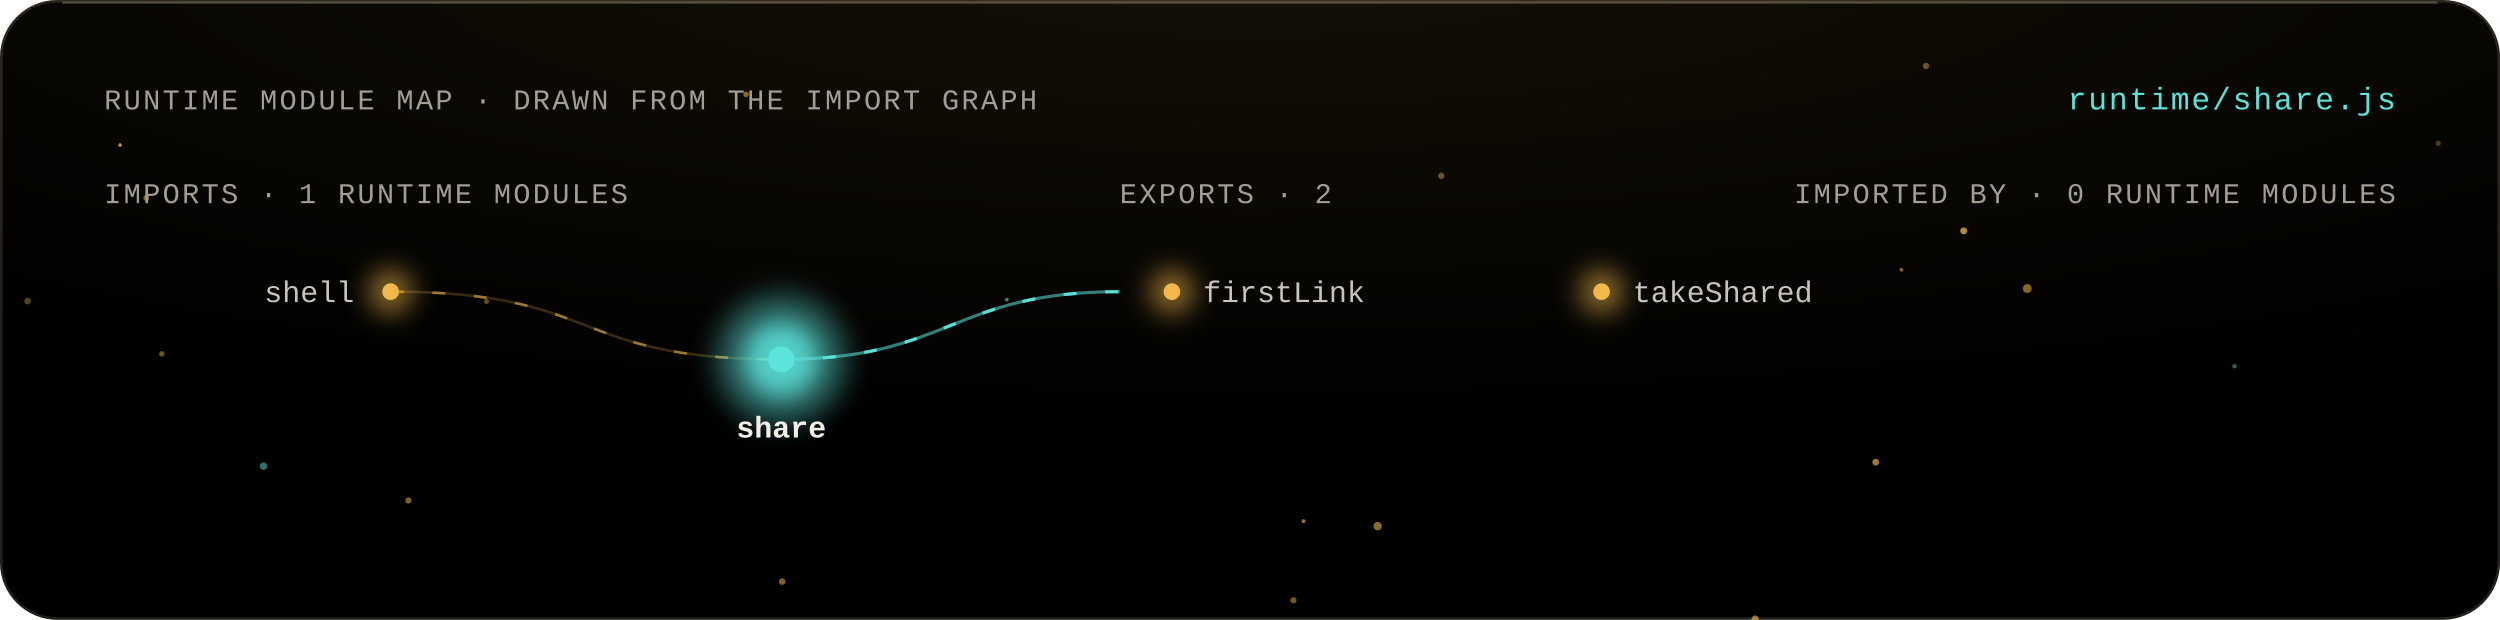
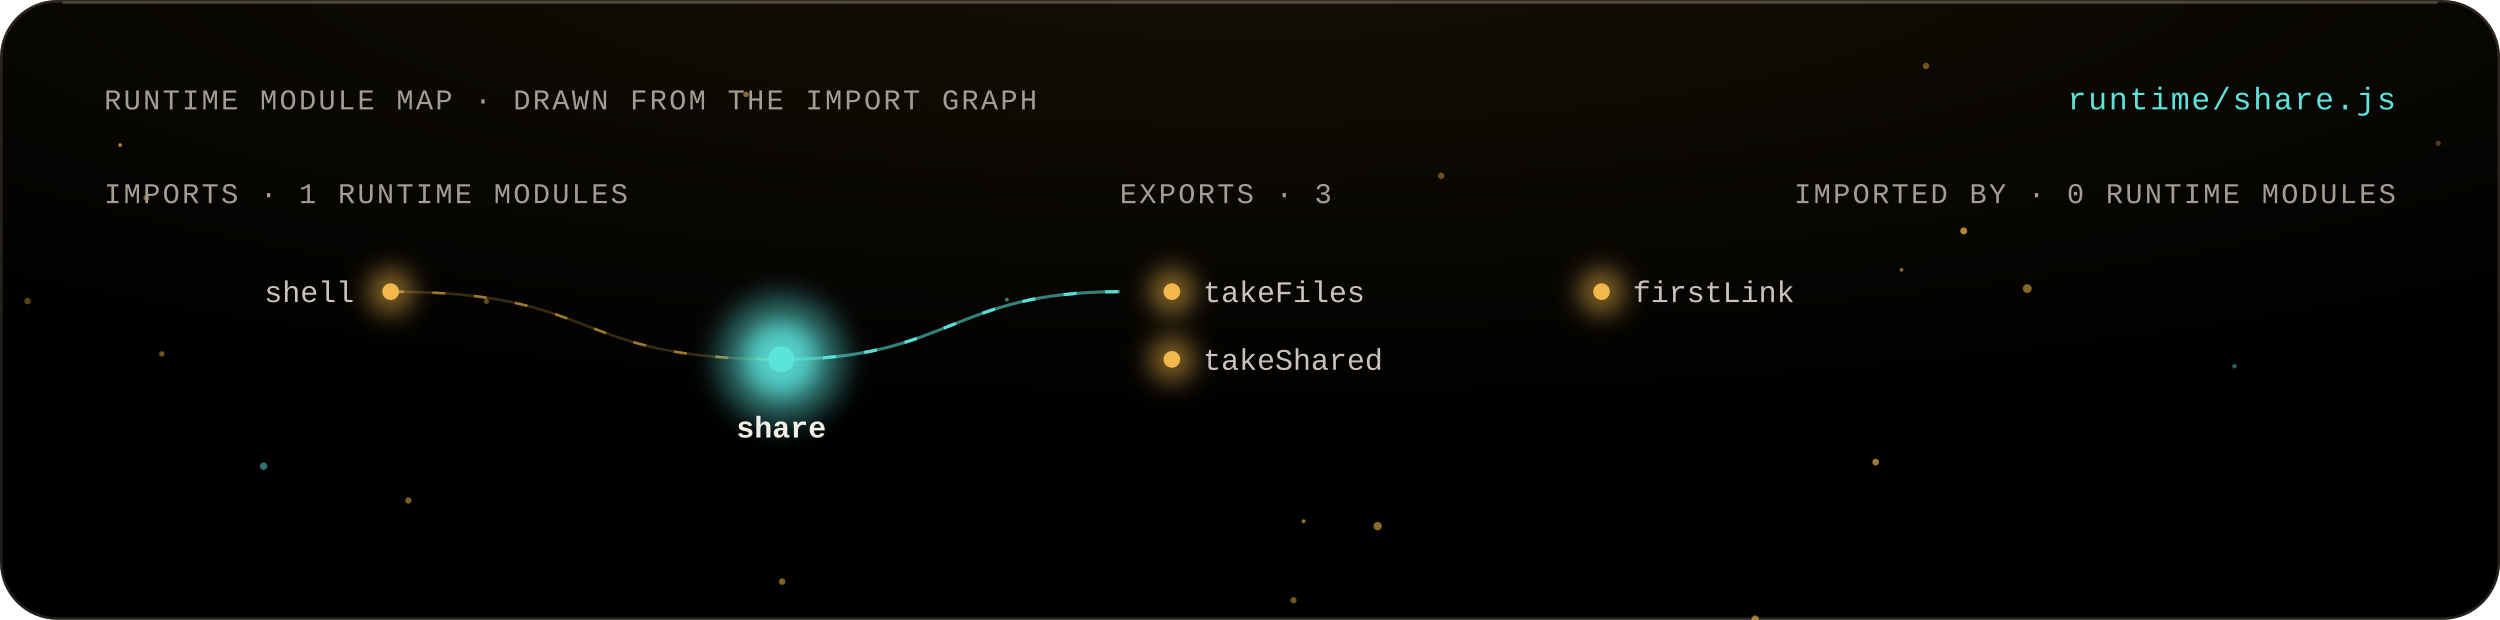
<svg xmlns="http://www.w3.org/2000/svg" viewBox="0 0 960 238" width="960" height="238" role="img" aria-labelledby="t">
  <style>
  text { font-family: 'Geist Mono', ui-monospace, 'Liberation Mono', Menlo, monospace; fill: #F2EEE6; }
  .m { fill: #A39E94; font-size: 11px; letter-spacing: .08em; }
  .l { font-size: 11.5px; }
  .h { font-size: 12px; fill: #5CE4DC; letter-spacing: .06em; }
  .flow { stroke-dasharray: 5 11; animation: flow 3s linear infinite; }
  @keyframes flow { to { stroke-dashoffset: -32; } }
  .breathe { animation: breathe 4.2s ease-in-out infinite; }
  @keyframes breathe { 50% { opacity: .38; } }
  .beat { animation: beat 2.6s ease-in-out infinite; transform-box: fill-box; transform-origin: center; }
  @keyframes beat { 50% { opacity: .55; transform: scale(1.35); } }
  .spin { transform-box: fill-box; transform-origin: center; animation: spin 48s linear infinite; }
  .spin-r { transform-box: fill-box; transform-origin: center; animation: spin 64s linear infinite reverse; }
  @keyframes spin { to { transform: rotate(360deg); } }
  @media (prefers-reduced-motion: reduce) { * { animation: none !important; } }
</style>
  <defs>
    <filter id="bloom" x="-80%" y="-80%" width="260%" height="260%">
      <feGaussianBlur stdDeviation="4.5" />
    </filter>
    <filter id="soft" x="-30%" y="-30%" width="160%" height="160%">
      <feGaussianBlur stdDeviation="1.4" />
    </filter>
    <radialGradient id="key" cx="50%" cy="-10%" r="80%">
      <stop offset="0" stop-color="#F2B84B" stop-opacity=".09" />
      <stop offset="1" stop-color="#F2B84B" stop-opacity="0" />
    </radialGradient>
    <linearGradient id="pair" x1="0" x2="1">
      <stop offset="0" stop-color="#F2B84B" />
      <stop offset="1" stop-color="#5CE4DC" />
    </linearGradient>
  </defs>
  <rect width="960" height="238" rx="22" fill="#000" />
  <rect width="960" height="238" rx="22" fill="url(#key)" />
  <rect x=".5" y=".5" width="959" height="237" rx="21.5" fill="none" stroke="rgba(255,232,196,.14)" />
  <path d="M 24 1 H 936" stroke="rgba(255,238,208,.22)" stroke-width="1" />
  <g>
    <circle cx="56.19" cy="76" r="1.14" fill="#F2B84B" opacity="0.53" class="breathe" style="animation-delay:-0.11s" />
    <circle cx="186.8" cy="115.74" r="0.99" fill="#F2B84B" opacity="0.4" class="breathe" style="animation-delay:-1.39s" />
    <circle cx="673.99" cy="237.76" r="1.43" fill="#F2B84B" opacity="0.63" class="breathe" style="animation-delay:-1.34s" />
    <circle cx="778.46" cy="110.8" r="1.7" fill="#F2B84B" opacity="0.55" class="breathe" style="animation-delay:-2.92s" />
    <circle cx="156.83" cy="192.19" r="1.21" fill="#F2B84B" opacity="0.52" class="breathe" style="animation-delay:-1.9s" />
    <circle cx="386.62" cy="115.06" r="0.74" fill="#5CE4DC" opacity="0.54" class="breathe" style="animation-delay:-2.42s" />
    <circle cx="730.16" cy="103.61" r="0.72" fill="#F2B84B" opacity="0.56" class="breathe" style="animation-delay:-2.36s" />
    <circle cx="62.13" cy="135.9" r="1.05" fill="#F2B84B" opacity="0.45" class="breathe" style="animation-delay:-4.19s" />
    <circle cx="500.56" cy="200.15" r="0.76" fill="#F2B84B" opacity="0.63" class="breathe" style="animation-delay:-2.29s" />
    <circle cx="529.03" cy="202.02" r="1.61" fill="#F2B84B" opacity="0.57" class="breathe" style="animation-delay:-0.23s" />
    <circle cx="101.21" cy="179.01" r="1.43" fill="#5CE4DC" opacity="0.49" class="breathe" style="animation-delay:-3.62s" />
    <circle cx="286.46" cy="36.26" r="1.07" fill="#F2B84B" opacity="0.54" class="breathe" style="animation-delay:-2.73s" />
    <circle cx="754.06" cy="88.65" r="1.34" fill="#F2B84B" opacity="0.73" class="breathe" style="animation-delay:-2.85s" />
    <circle cx="720.27" cy="177.46" r="1.3" fill="#F2B84B" opacity="0.65" class="breathe" style="animation-delay:-4.01s" />
    <circle cx="936.27" cy="55.05" r="1" fill="#F2B84B" opacity="0.31" class="breathe" style="animation-delay:-3.08s" />
    <circle cx="496.69" cy="230.5" r="1.2" fill="#F2B84B" opacity="0.47" class="breathe" style="animation-delay:-1.04s" />
    <circle cx="739.59" cy="25.33" r="1.25" fill="#F2B84B" opacity="0.42" class="breathe" style="animation-delay:-0.23s" />
    <circle cx="553.44" cy="67.53" r="1.22" fill="#F2B84B" opacity="0.42" class="breathe" style="animation-delay:-1.86s" />
    <circle cx="858.04" cy="140.65" r="0.86" fill="#5CE4DC" opacity="0.43" class="breathe" style="animation-delay:-1.41s" />
    <circle cx="300.35" cy="223.33" r="1.26" fill="#F2B84B" opacity="0.53" class="breathe" style="animation-delay:-2.86s" />
    <circle cx="46.12" cy="55.71" r="0.72" fill="#F2B84B" opacity="0.72" class="breathe" style="animation-delay:-2.36s" />
    <circle cx="10.6" cy="115.61" r="1.27" fill="#F2B84B" opacity="0.35" class="breathe" style="animation-delay:-0.18s" />
  </g>
  <text x="40" y="42" class="m" text-anchor="start">RUNTIME MODULE MAP · DRAWN FROM THE IMPORT GRAPH</text>
  <text x="920" y="42" class="h" text-anchor="end">runtime/share.js</text>
  <text x="40" y="78" class="m" text-anchor="start">IMPORTS · 1 RUNTIME MODULES</text>
-   <text x="430" y="78" class="m" text-anchor="start">EXPORTS · 2</text>
+   <text x="430" y="78" class="m" text-anchor="start">EXPORTS · 3</text>
  <text x="920" y="78" class="m" text-anchor="end">IMPORTED BY · 0 RUNTIME MODULES</text>
  <path d="M 150 112 C 232.5 112, 217.5 138, 300 138" fill="none" stroke="#F2B84B" stroke-opacity="0.22" stroke-width="1" />
  <path d="M 150 112 C 232.5 112, 217.5 138, 300 138" fill="none" stroke="#F2B84B" stroke-opacity="0.55" stroke-width="1" class="flow" />
  <g>
    <circle cx="150" cy="112" r="9" fill="#F2B84B" opacity="0.5" filter="url(#bloom)" class="breathe" style="animation-delay:-0.74s" />
    <circle cx="150" cy="112" r="3.2" fill="#F2B84B" />
  </g>
  <text x="136" y="116" class="l" text-anchor="end" fill="#F2EEE6" fill-opacity=".82">shell</text>
  <circle cx="300" cy="138" r="26" fill="#5CE4DC" opacity=".35" filter="url(#bloom)" class="beat" />
  <g>
    <circle cx="300" cy="138" r="15" fill="#5CE4DC" opacity="0.85" filter="url(#bloom)" class="beat" style="animation-delay:-0s" />
    <circle cx="300" cy="138" r="5" fill="#5CE4DC" />
  </g>
  <text x="300" y="168" class="l" text-anchor="middle" fill="#5CE4DC" font-weight="700" font-size="13">share</text>
  <path d="M 300 138 C 365 138, 365 112, 430 112" fill="none" stroke="#5CE4DC" stroke-opacity="0.55" stroke-width="1.2" />
  <path d="M 300 138 C 365 138, 365 112, 430 112" fill="none" stroke="#5CE4DC" stroke-opacity="0.95" stroke-width="1.2" class="flow" />
  <g>
    <circle cx="450" cy="112" r="9" fill="#F2B84B" opacity="0.5" filter="url(#bloom)" class="breathe" style="animation-delay:-1.61s" />
    <circle cx="450" cy="112" r="3.2" fill="#F2B84B" />
  </g>
-   <text x="462" y="116" class="l" text-anchor="start" fill="#F2EEE6" fill-opacity=".82">firstLink</text>
+   <text x="462" y="116" class="l" text-anchor="start" fill="#F2EEE6" fill-opacity=".82">takeFiles</text>
  <g>
    <circle cx="615" cy="112" r="9" fill="#F2B84B" opacity="0.5" filter="url(#bloom)" class="breathe" style="animation-delay:-0.23s" />
    <circle cx="615" cy="112" r="3.2" fill="#F2B84B" />
  </g>
-   <text x="627" y="116" class="l" text-anchor="start" fill="#F2EEE6" fill-opacity=".82">takeShared</text>
+   <text x="627" y="116" class="l" text-anchor="start" fill="#F2EEE6" fill-opacity=".82">firstLink</text>
+   <g>
+     <circle cx="450" cy="138" r="9" fill="#F2B84B" opacity="0.5" filter="url(#bloom)" class="breathe" style="animation-delay:-1.28s" />
+     <circle cx="450" cy="138" r="3.2" fill="#F2B84B" />
+   </g>
+   <text x="462" y="142" class="l" text-anchor="start" fill="#F2EEE6" fill-opacity=".82">takeShared</text>
</svg>
